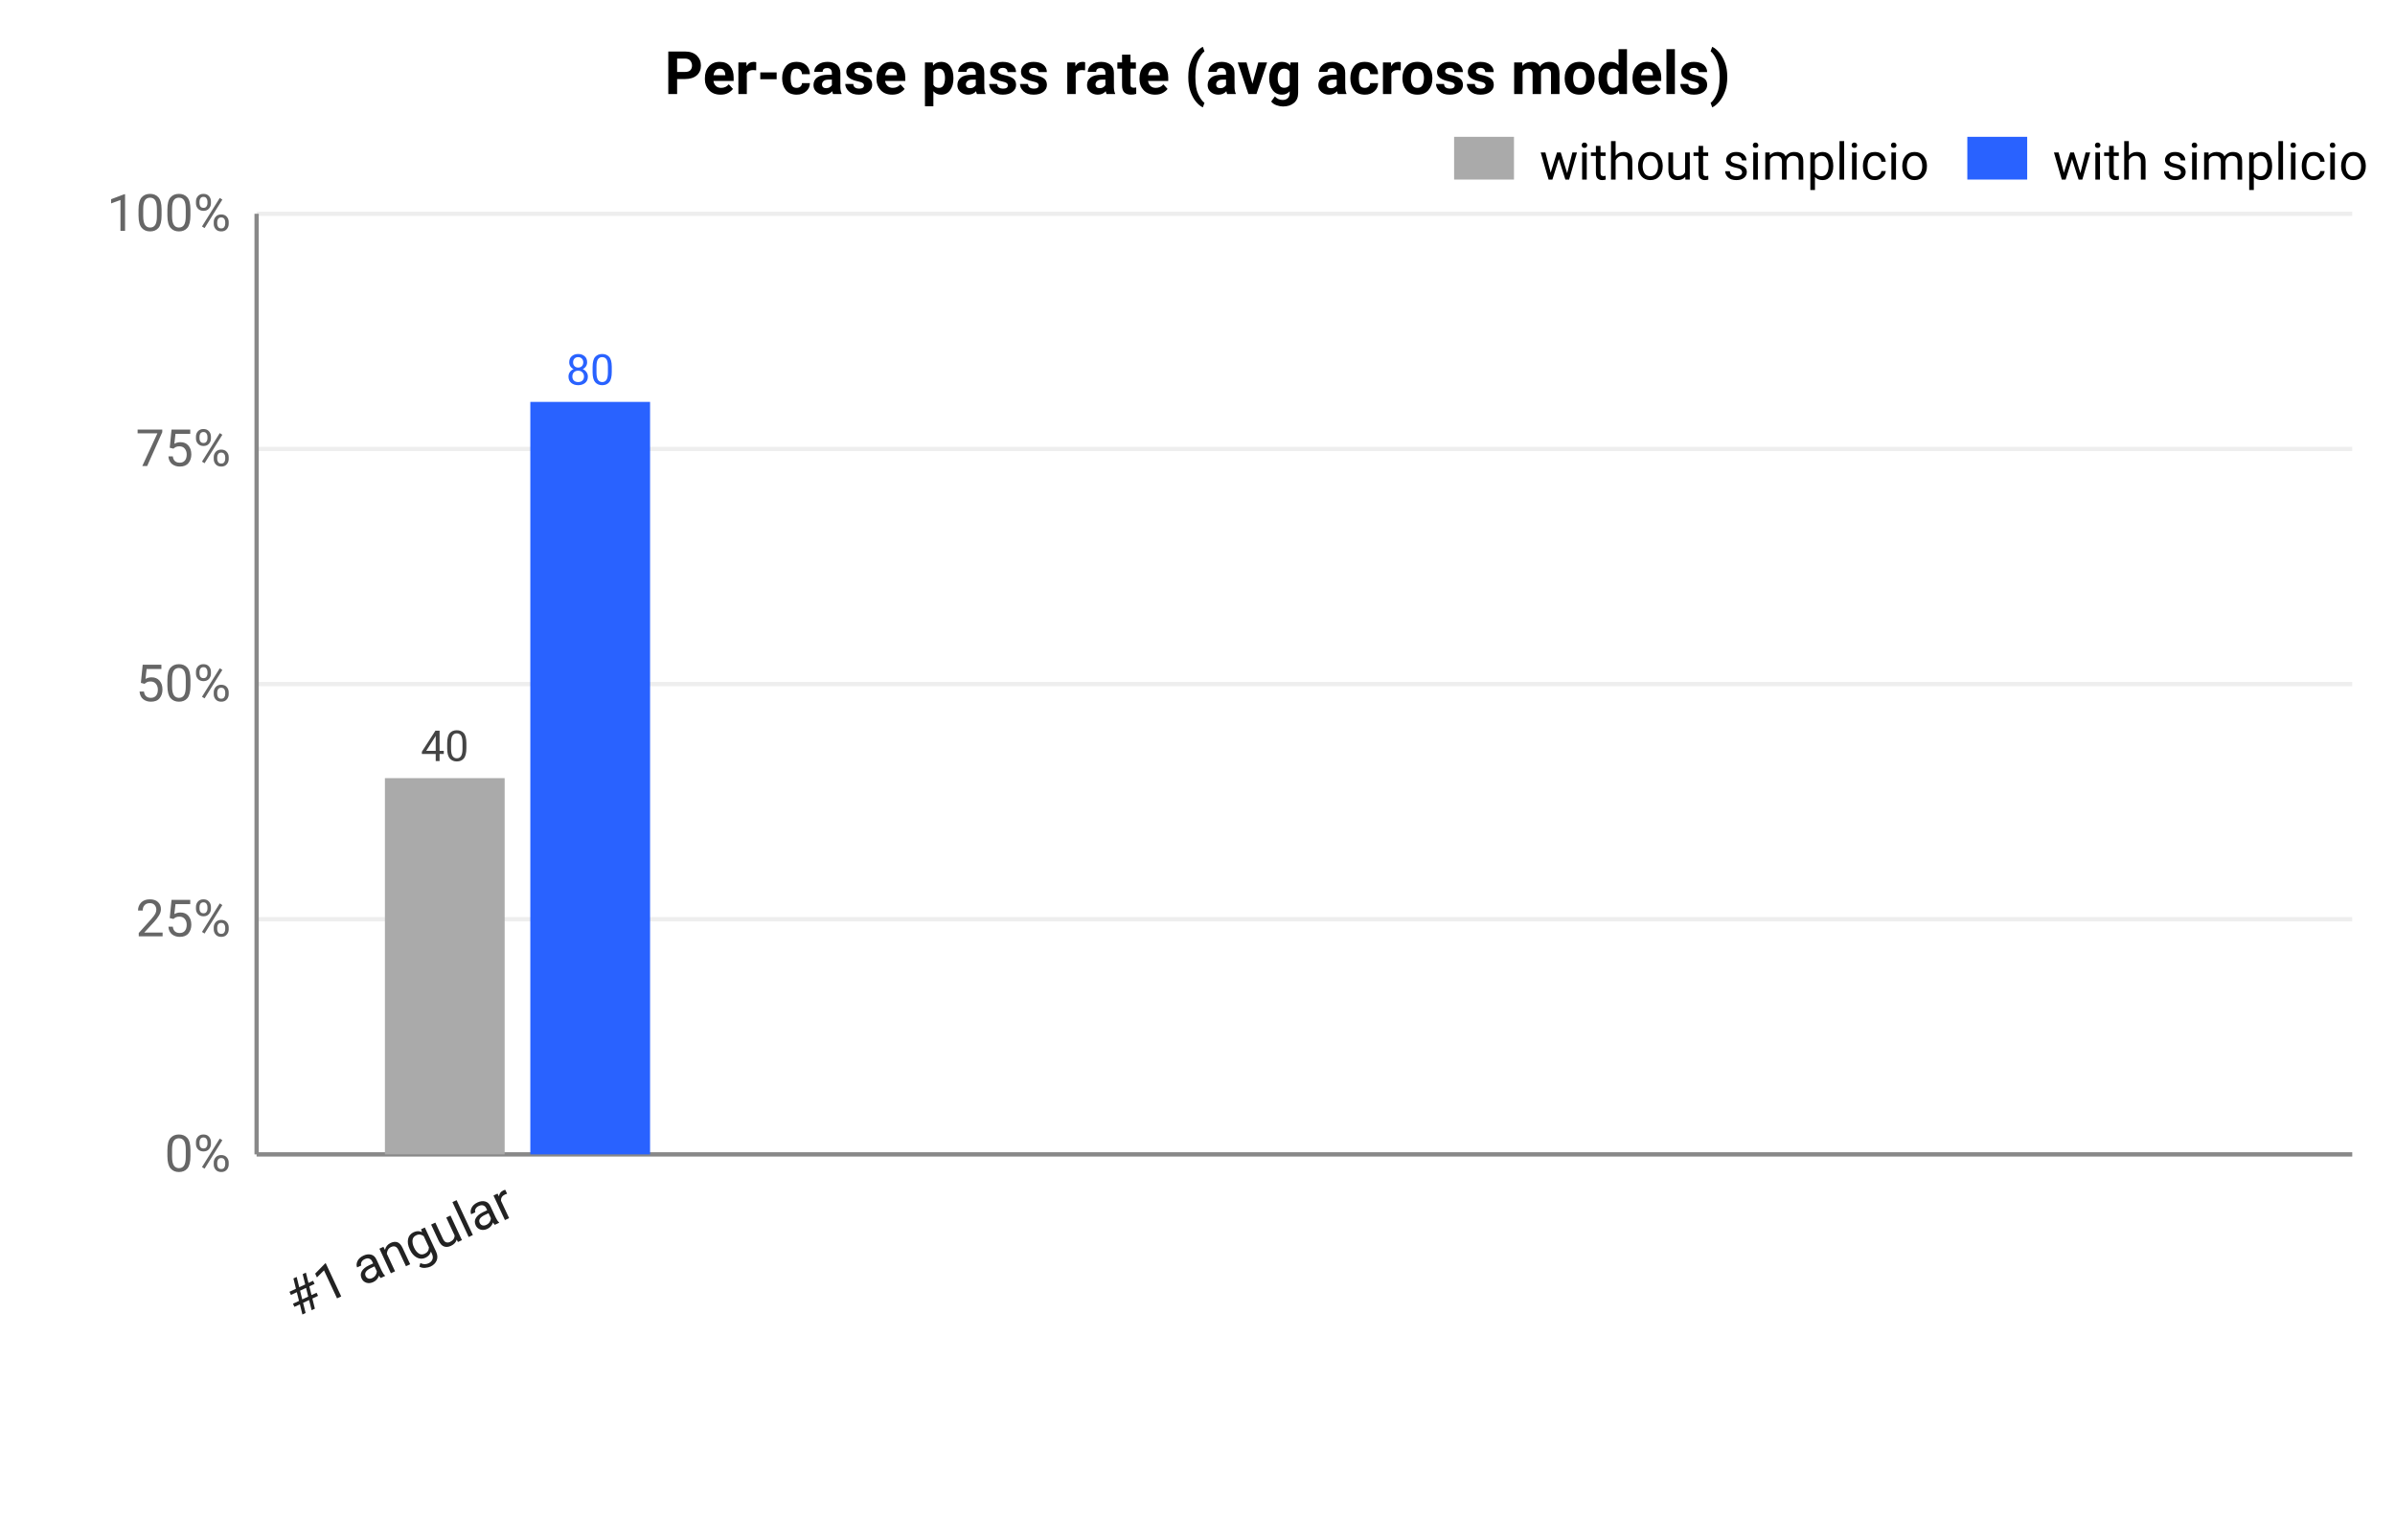
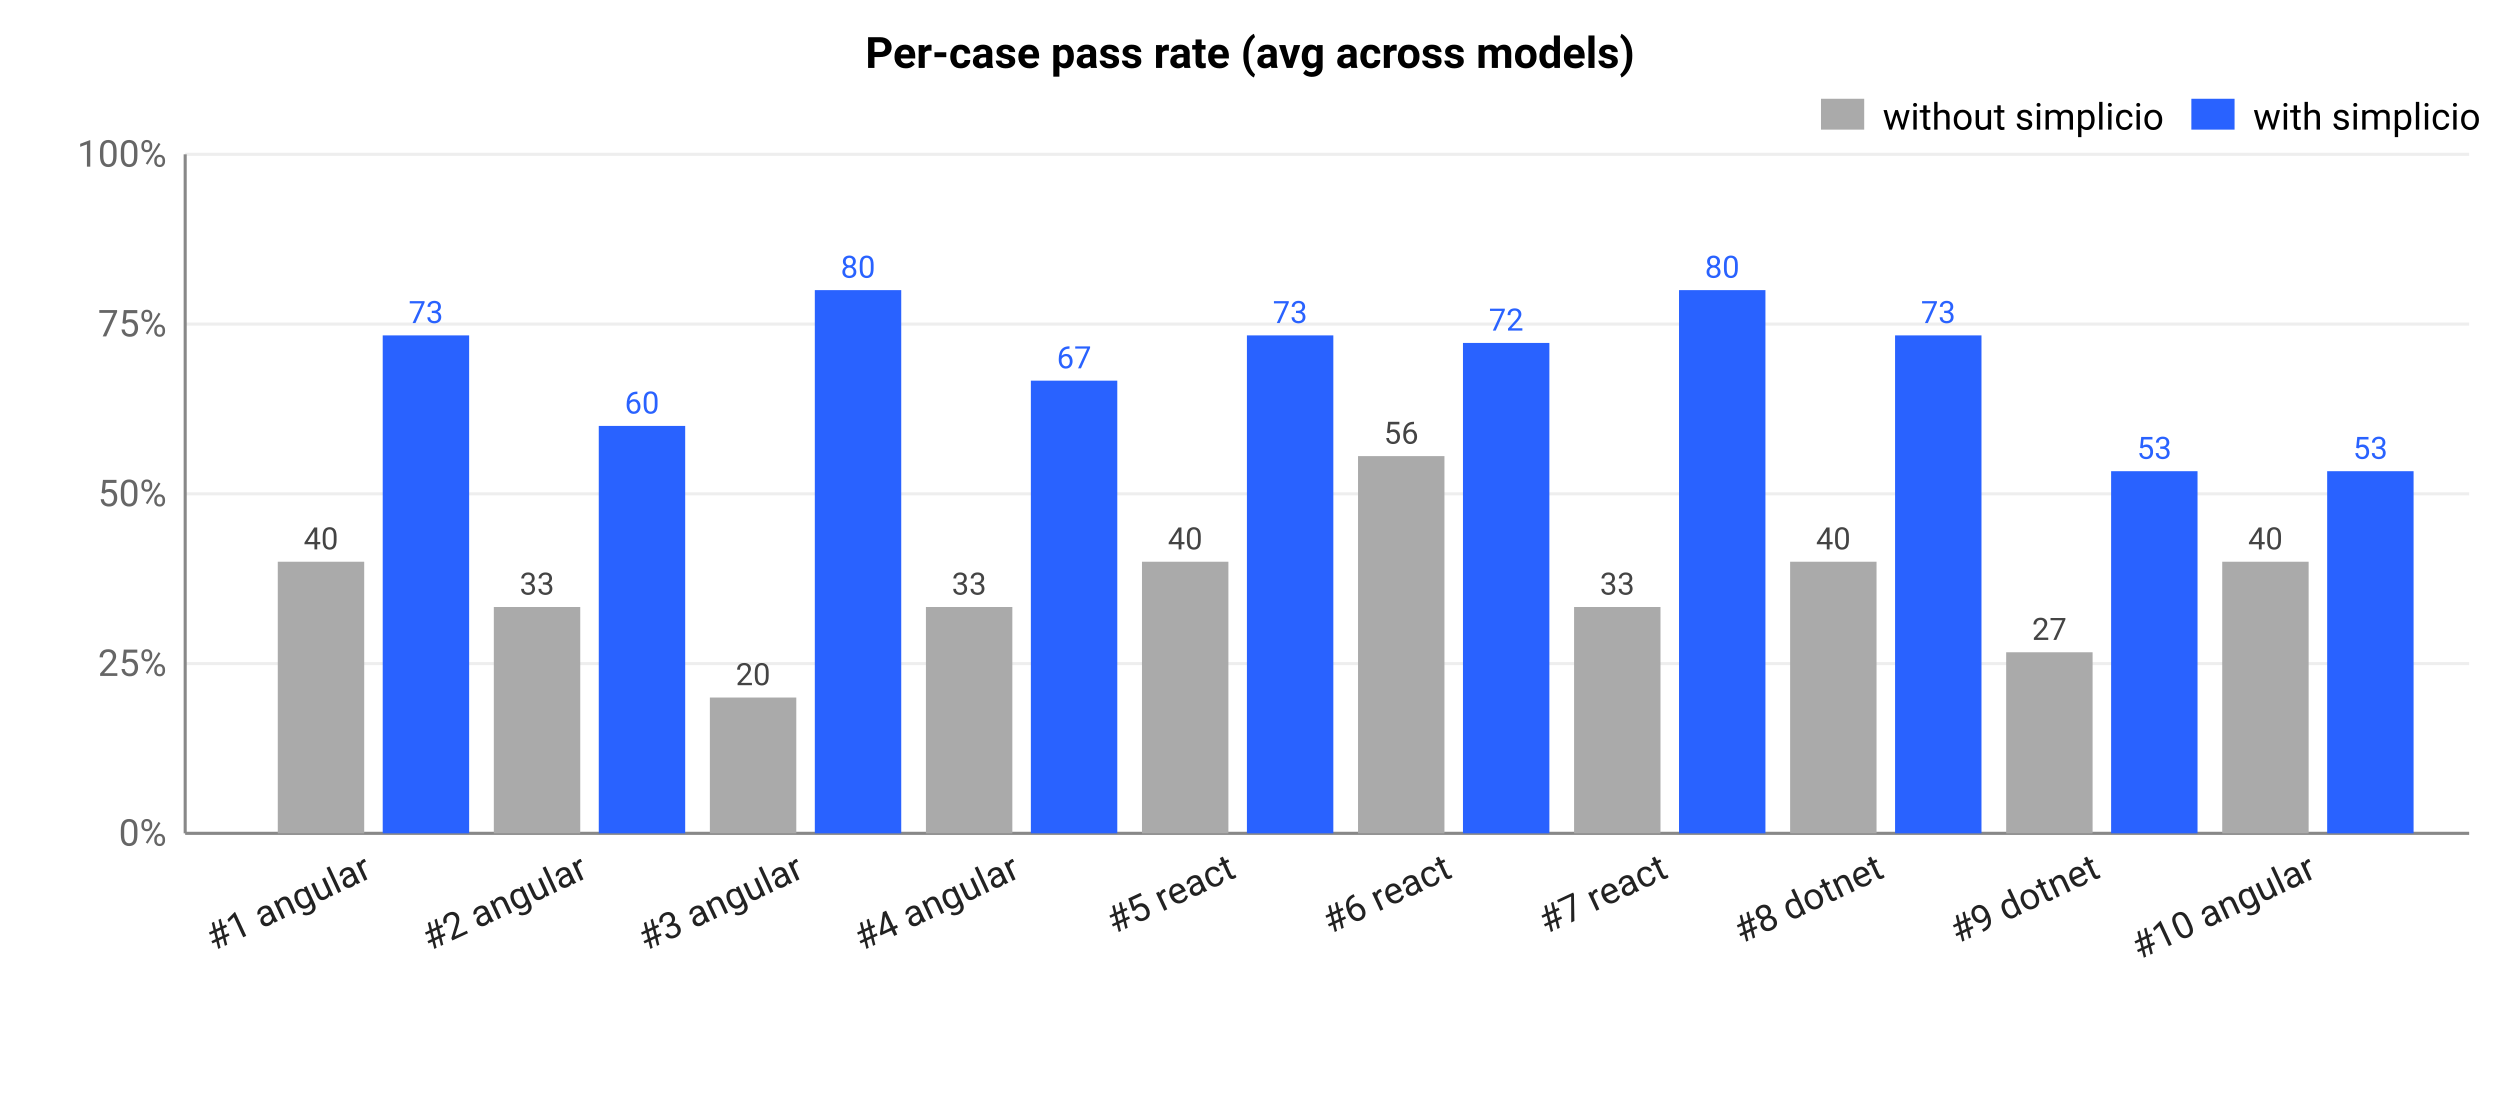
- <svg xmlns="http://www.w3.org/2000/svg" viewBox="0 0 560 360" font-family="-apple-system,Segoe UI,Roboto,sans-serif" font-size="12">
+ <svg xmlns="http://www.w3.org/2000/svg" viewBox="0 0 810 360" font-family="-apple-system,Segoe UI,Roboto,sans-serif" font-size="12">
  <style>.bar-sem{fill:#aaa}.bar-com{fill:#2962ff}.lbl{fill:#222}.ax{stroke:#888;stroke-width:1}.grid{stroke:#eee;stroke-width:1}</style>
-   <text x="280.0" y="22" text-anchor="middle" font-weight="600" font-size="14">Per-case pass rate (avg across models)</text>
-   <line x1="60" y1="50.0" x2="550" y2="50.0" class="grid" />
+   <text x="405.0" y="22" text-anchor="middle" font-weight="600" font-size="14">Per-case pass rate (avg across models)</text>
+   <line x1="60" y1="50.0" x2="800" y2="50.0" class="grid" />
  <text x="54" y="54.0" text-anchor="end" fill="#666">100%</text>
-   <line x1="60" y1="105.0" x2="550" y2="105.0" class="grid" />
+   <line x1="60" y1="105.0" x2="800" y2="105.0" class="grid" />
  <text x="54" y="109.0" text-anchor="end" fill="#666">75%</text>
-   <line x1="60" y1="160.0" x2="550" y2="160.0" class="grid" />
+   <line x1="60" y1="160.0" x2="800" y2="160.0" class="grid" />
  <text x="54" y="164.0" text-anchor="end" fill="#666">50%</text>
-   <line x1="60" y1="215.0" x2="550" y2="215.0" class="grid" />
+   <line x1="60" y1="215.0" x2="800" y2="215.0" class="grid" />
  <text x="54" y="219.0" text-anchor="end" fill="#666">25%</text>
-   <line x1="60" y1="270.0" x2="550" y2="270.0" class="grid" />
+   <line x1="60" y1="270.0" x2="800" y2="270.0" class="grid" />
  <text x="54" y="274.0" text-anchor="end" fill="#666">0%</text>
-   <line x1="60" y1="270" x2="550" y2="270" class="ax" />
+   <line x1="60" y1="270" x2="800" y2="270" class="ax" />
  <line x1="60" y1="50" x2="60" y2="270" class="ax" />
  <rect x="90" y="182.0" width="28" height="88.0" class="bar-sem" />
-   <rect x="124" y="94.0" width="28" height="176.0" class="bar-com" />
+   <rect x="124" y="108.667" width="28" height="161.333" class="bar-com" />
  <text x="104.0" y="178.0" text-anchor="middle" fill="#444" font-size="10">40</text>
-   <text x="138.0" y="90.0" text-anchor="middle" fill="#2962ff" font-size="10">80</text>
+   <text x="138.0" y="104.667" text-anchor="middle" fill="#2962ff" font-size="10">73</text>
  <text x="121" y="284" transform="rotate(-25 121 284)" text-anchor="end" class="lbl">#1 angular</text>
-   <rect x="340" y="32" width="14" height="10" class="bar-sem" />
-   <text x="360" y="42">without simplicio</text>
-   <rect x="460" y="32" width="14" height="10" class="bar-com" />
-   <text x="480" y="42">with simplicio</text>
+   <rect x="160" y="196.667" width="28" height="73.333" class="bar-sem" />
+   <rect x="194" y="138.0" width="28" height="132.0" class="bar-com" />
+   <text x="174.0" y="192.667" text-anchor="middle" fill="#444" font-size="10">33</text>
+   <text x="208.0" y="134.0" text-anchor="middle" fill="#2962ff" font-size="10">60</text>
+   <text x="191" y="284" transform="rotate(-25 191 284)" text-anchor="end" class="lbl">#2 angular</text>
+   <rect x="230" y="226.0" width="28" height="44.0" class="bar-sem" />
+   <rect x="264" y="94.0" width="28" height="176.0" class="bar-com" />
+   <text x="244.0" y="222.0" text-anchor="middle" fill="#444" font-size="10">20</text>
+   <text x="278.0" y="90.0" text-anchor="middle" fill="#2962ff" font-size="10">80</text>
+   <text x="261" y="284" transform="rotate(-25 261 284)" text-anchor="end" class="lbl">#3 angular</text>
+   <rect x="300" y="196.667" width="28" height="73.333" class="bar-sem" />
+   <rect x="334" y="123.333" width="28" height="146.667" class="bar-com" />
+   <text x="314.0" y="192.667" text-anchor="middle" fill="#444" font-size="10">33</text>
+   <text x="348.0" y="119.333" text-anchor="middle" fill="#2962ff" font-size="10">67</text>
+   <text x="331" y="284" transform="rotate(-25 331 284)" text-anchor="end" class="lbl">#4 angular</text>
+   <rect x="370" y="182.0" width="28" height="88.0" class="bar-sem" />
+   <rect x="404" y="108.667" width="28" height="161.333" class="bar-com" />
+   <text x="384.0" y="178.0" text-anchor="middle" fill="#444" font-size="10">40</text>
+   <text x="418.0" y="104.667" text-anchor="middle" fill="#2962ff" font-size="10">73</text>
+   <text x="401" y="284" transform="rotate(-25 401 284)" text-anchor="end" class="lbl">#5 react</text>
+   <rect x="440" y="147.778" width="28" height="122.222" class="bar-sem" />
+   <rect x="474" y="111.111" width="28" height="158.889" class="bar-com" />
+   <text x="454.0" y="143.778" text-anchor="middle" fill="#444" font-size="10">56</text>
+   <text x="488.0" y="107.111" text-anchor="middle" fill="#2962ff" font-size="10">72</text>
+   <text x="471" y="284" transform="rotate(-25 471 284)" text-anchor="end" class="lbl">#6 react</text>
+   <rect x="510" y="196.667" width="28" height="73.333" class="bar-sem" />
+   <rect x="544" y="94.0" width="28" height="176.0" class="bar-com" />
+   <text x="524.0" y="192.667" text-anchor="middle" fill="#444" font-size="10">33</text>
+   <text x="558.0" y="90.0" text-anchor="middle" fill="#2962ff" font-size="10">80</text>
+   <text x="541" y="284" transform="rotate(-25 541 284)" text-anchor="end" class="lbl">#7 react</text>
+   <rect x="580" y="182.0" width="28" height="88.0" class="bar-sem" />
+   <rect x="614" y="108.667" width="28" height="161.333" class="bar-com" />
+   <text x="594.0" y="178.0" text-anchor="middle" fill="#444" font-size="10">40</text>
+   <text x="628.0" y="104.667" text-anchor="middle" fill="#2962ff" font-size="10">73</text>
+   <text x="611" y="284" transform="rotate(-25 611 284)" text-anchor="end" class="lbl">#8 dotnet</text>
+   <rect x="650" y="211.333" width="28" height="58.667" class="bar-sem" />
+   <rect x="684" y="152.667" width="28" height="117.333" class="bar-com" />
+   <text x="664.0" y="207.333" text-anchor="middle" fill="#444" font-size="10">27</text>
+   <text x="698.0" y="148.667" text-anchor="middle" fill="#2962ff" font-size="10">53</text>
+   <text x="681" y="284" transform="rotate(-25 681 284)" text-anchor="end" class="lbl">#9 dotnet</text>
+   <rect x="720" y="182.0" width="28" height="88.0" class="bar-sem" />
+   <rect x="754" y="152.667" width="28" height="117.333" class="bar-com" />
+   <text x="734.0" y="178.0" text-anchor="middle" fill="#444" font-size="10">40</text>
+   <text x="768.0" y="148.667" text-anchor="middle" fill="#2962ff" font-size="10">53</text>
+   <text x="751" y="284" transform="rotate(-25 751 284)" text-anchor="end" class="lbl">#10 angular</text>
+   <rect x="590" y="32" width="14" height="10" class="bar-sem" />
+   <text x="610" y="42">without simplicio</text>
+   <rect x="710" y="32" width="14" height="10" class="bar-com" />
+   <text x="730" y="42">with simplicio</text>
</svg>
